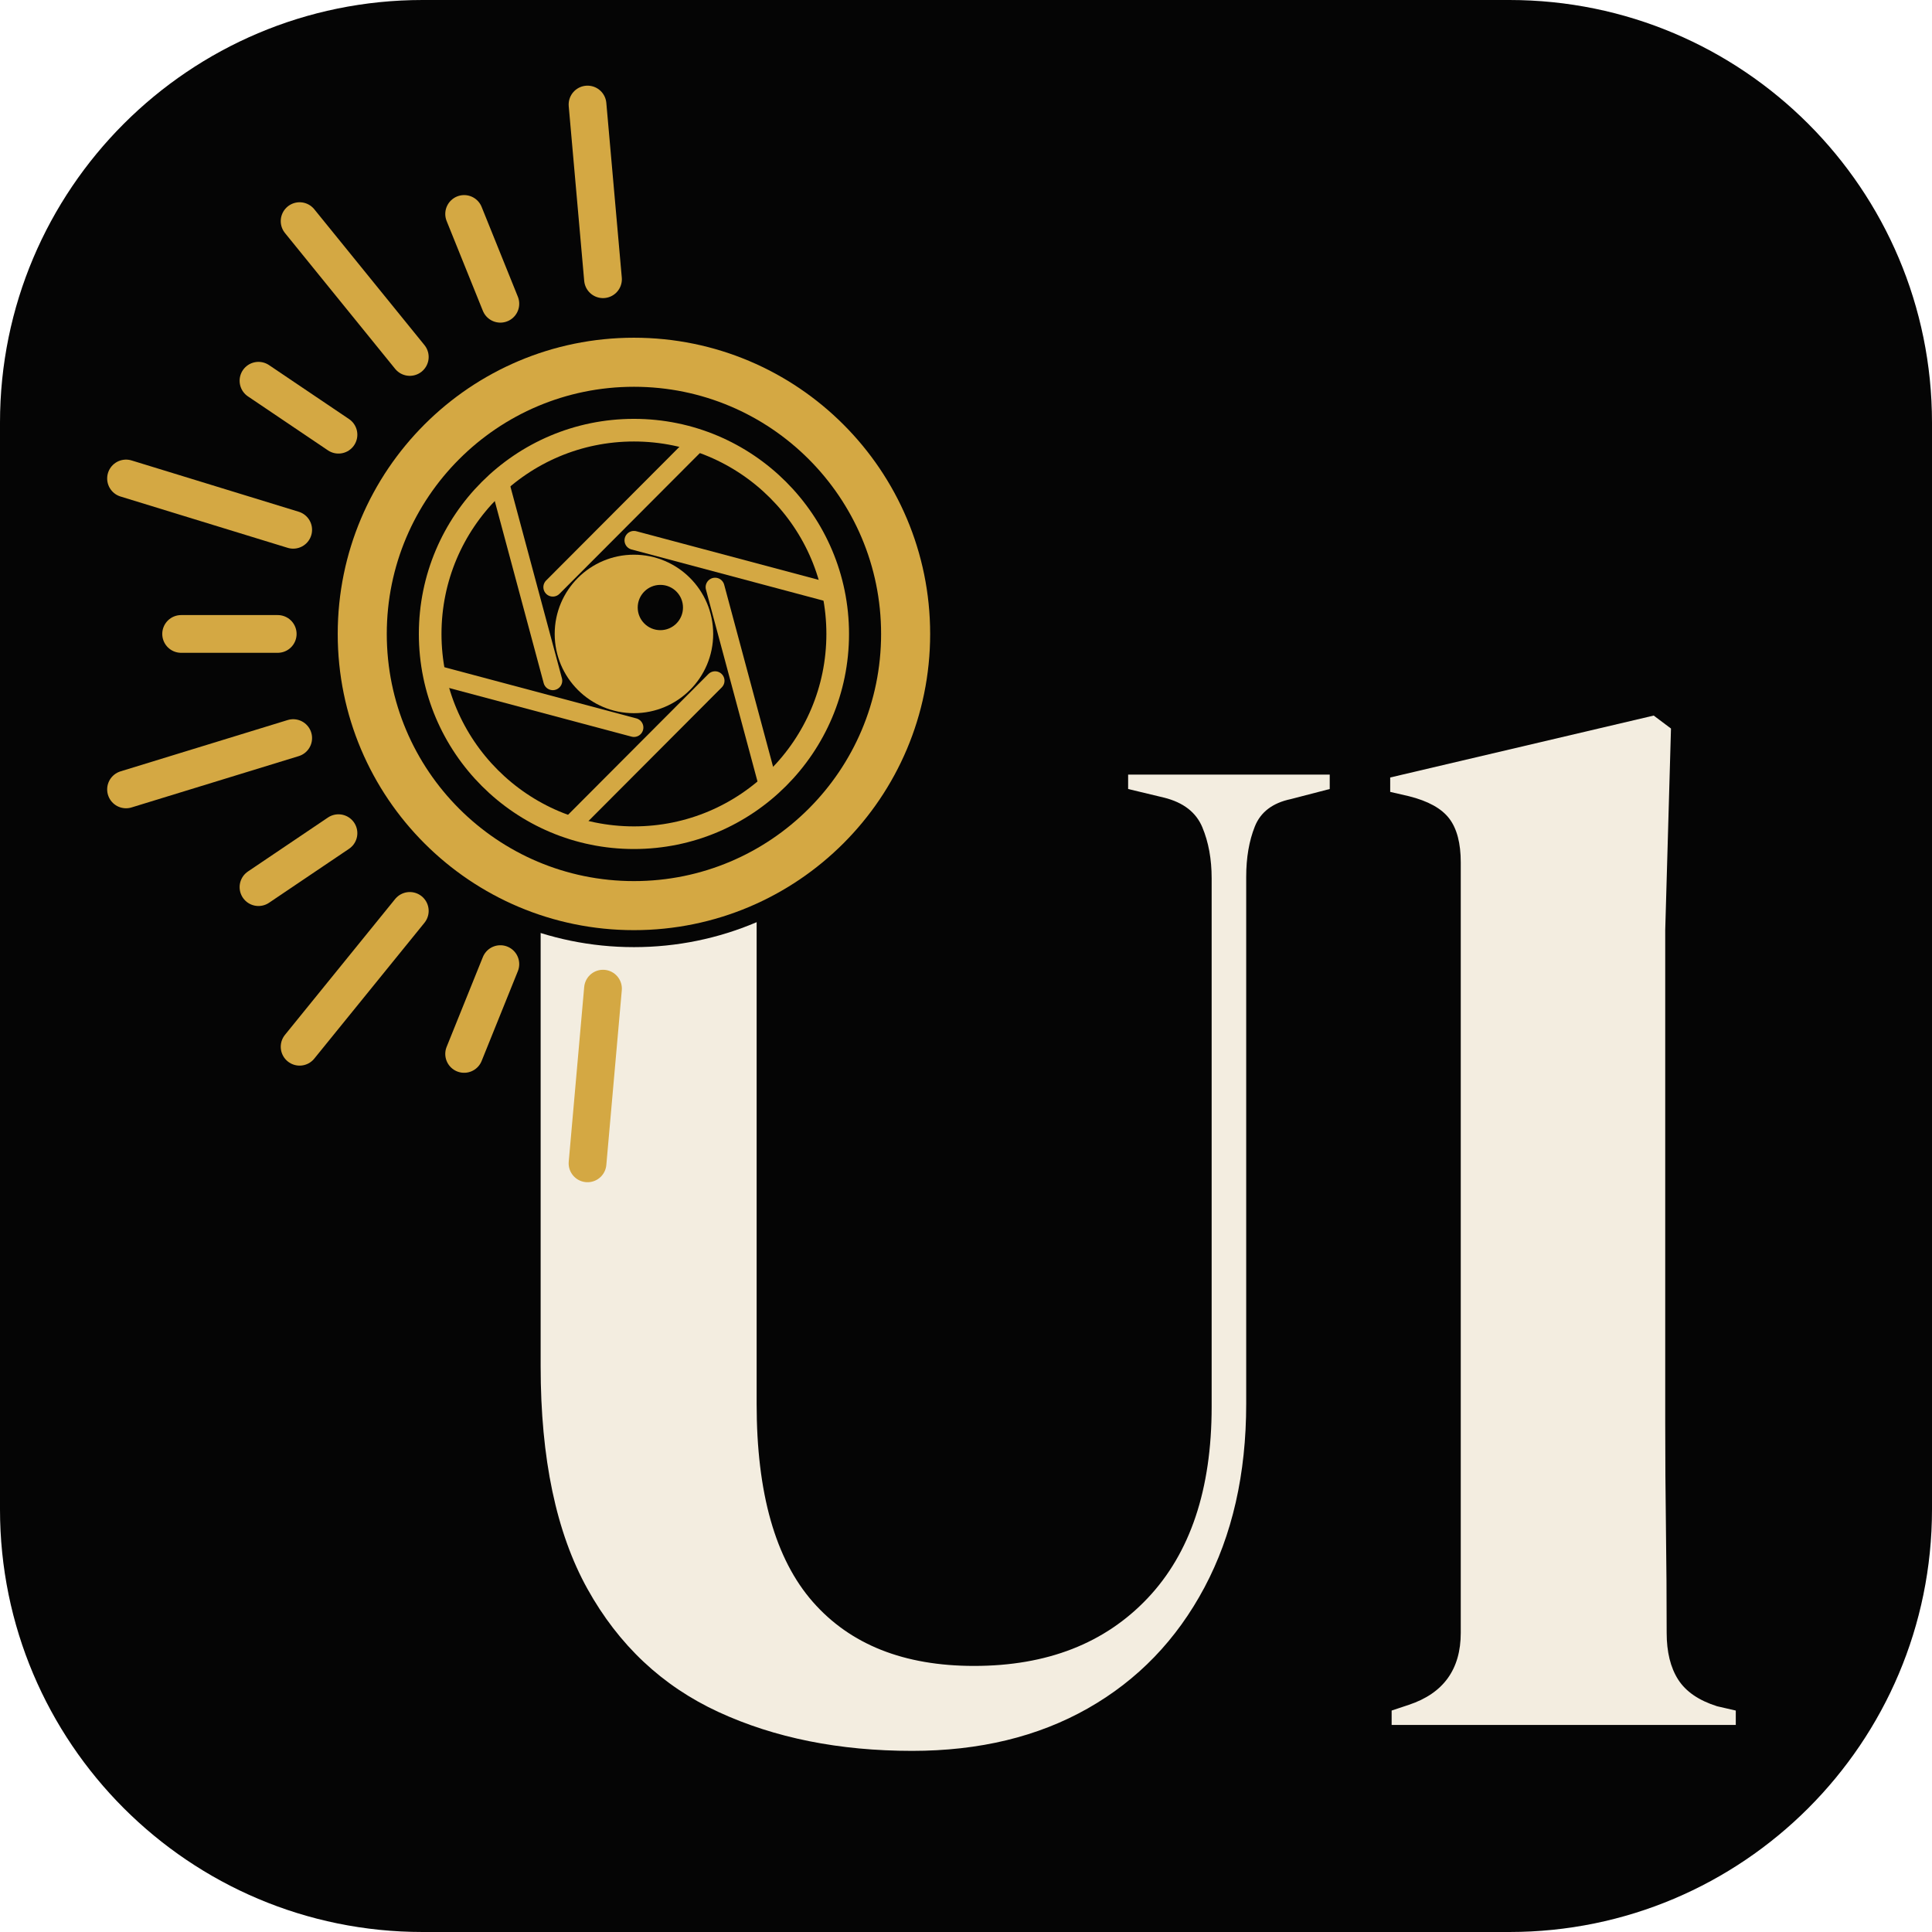
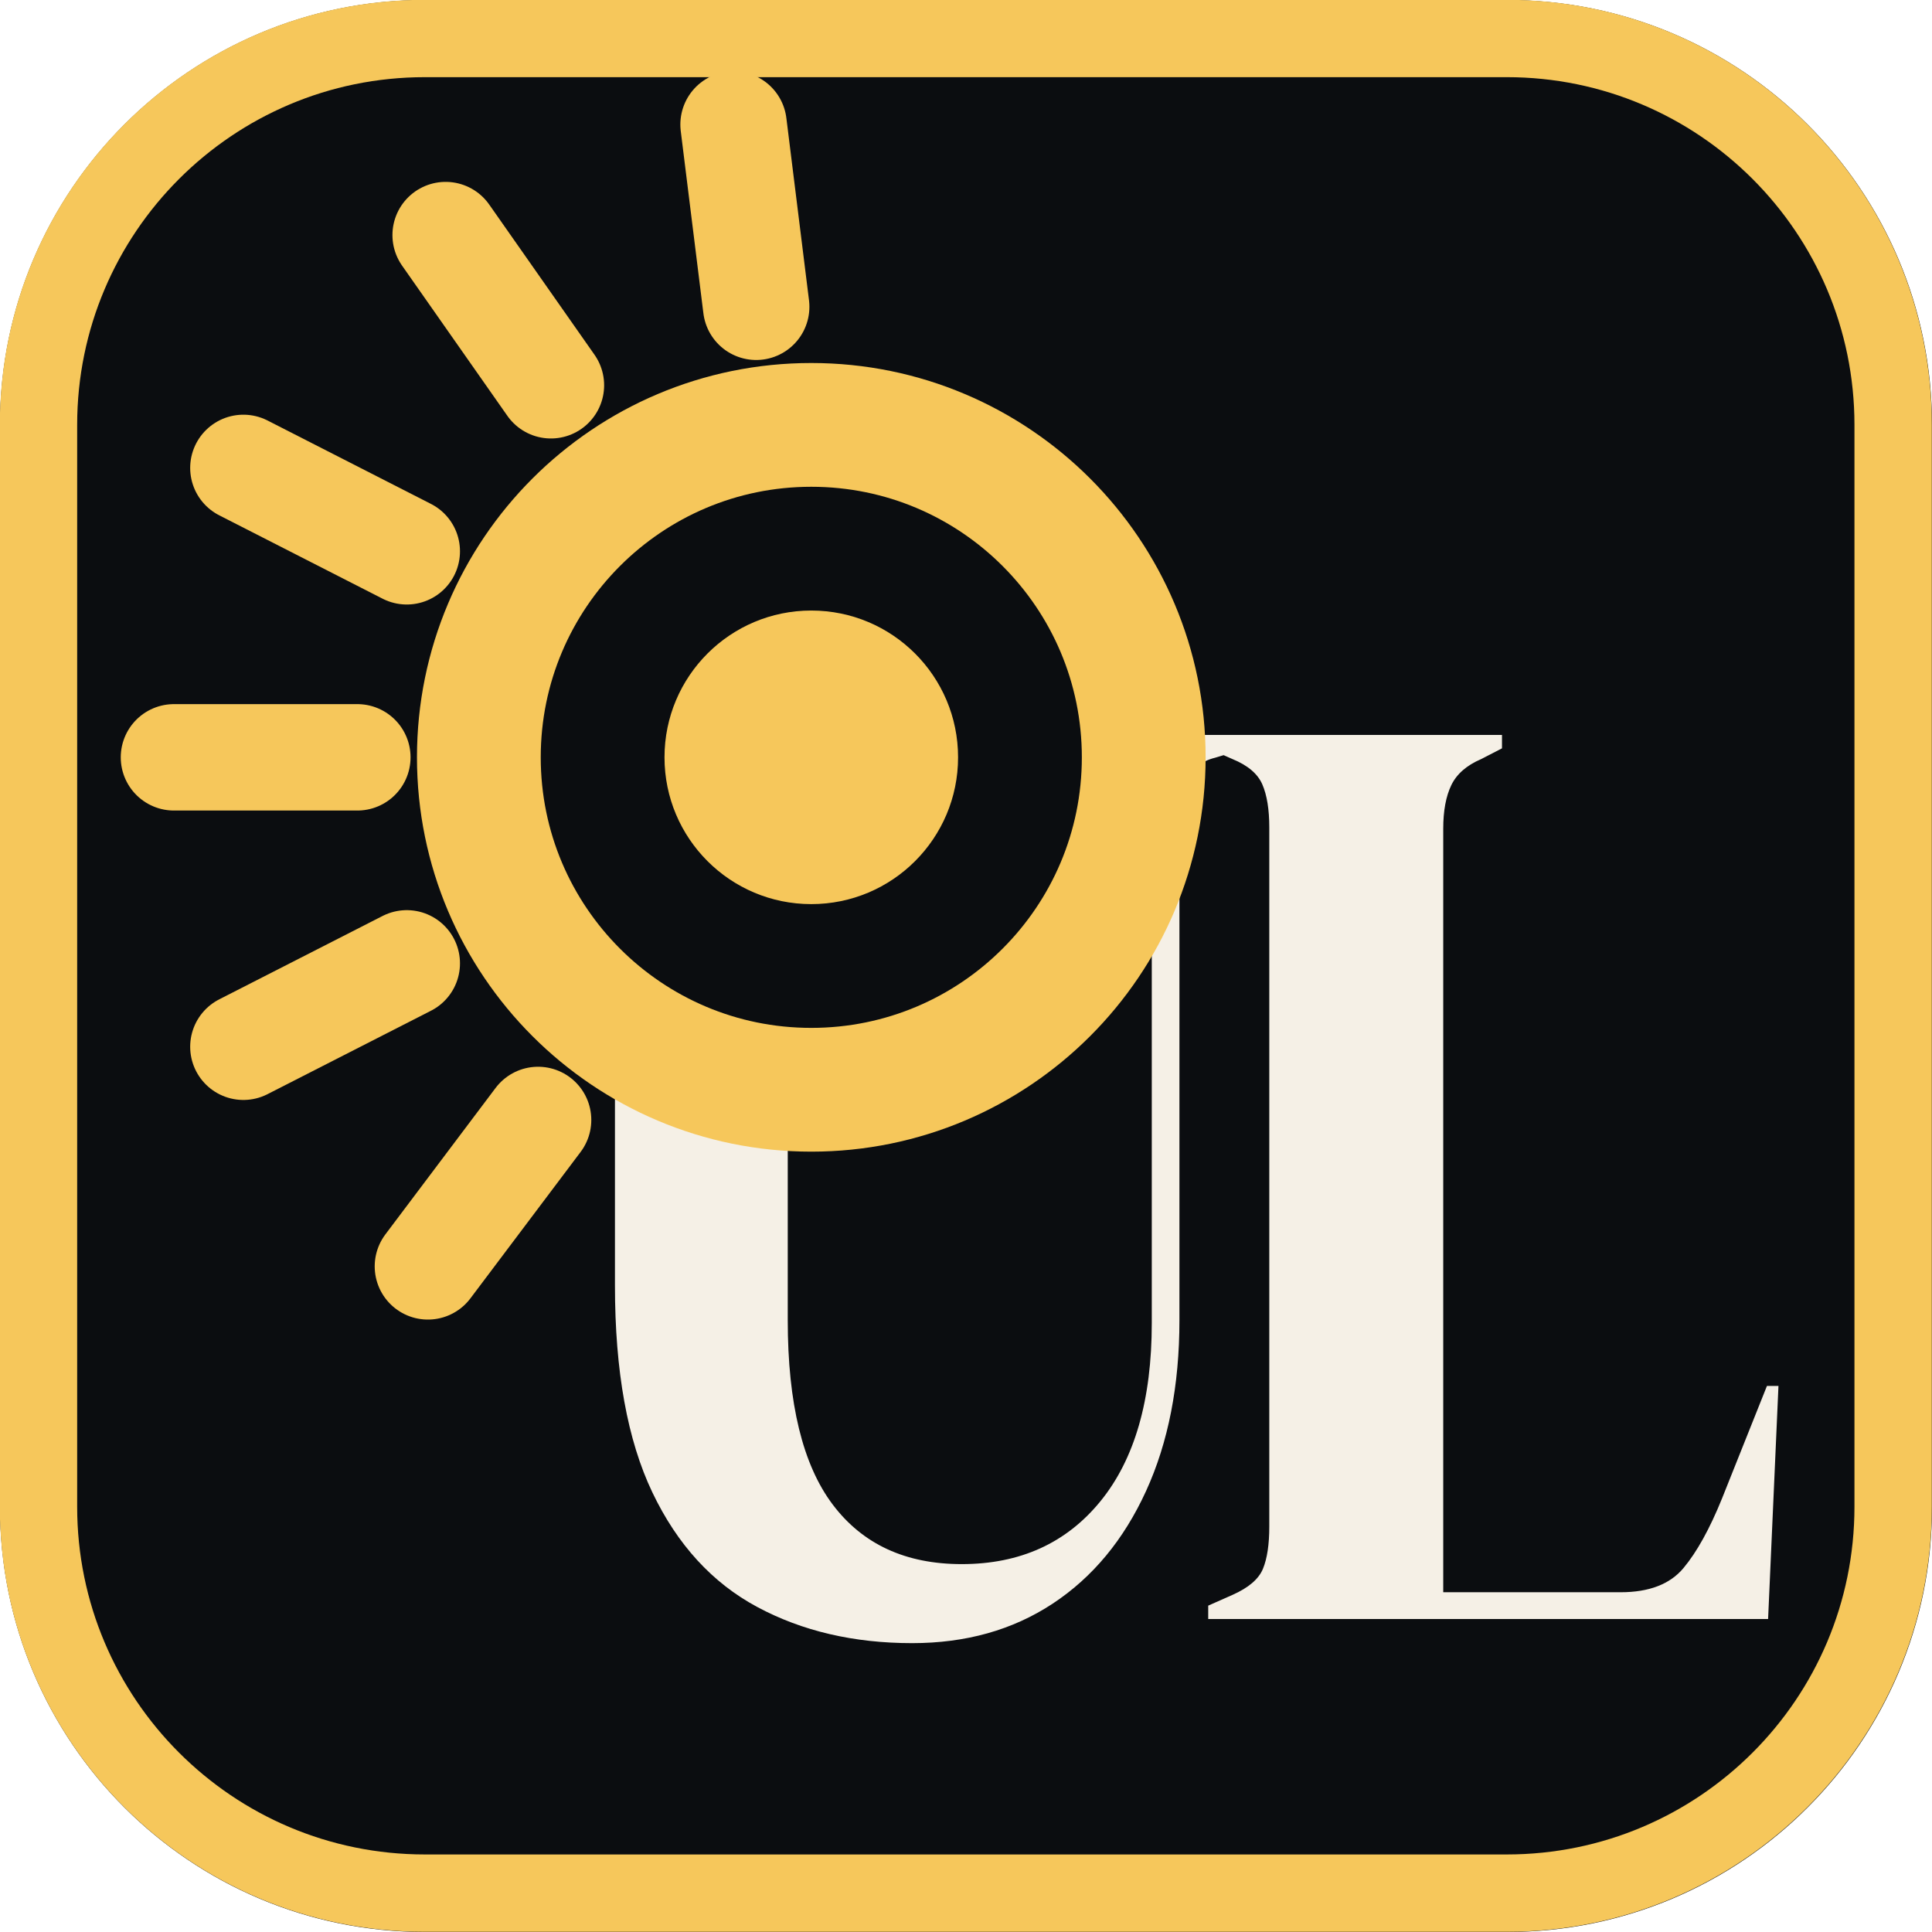
- <svg xmlns="http://www.w3.org/2000/svg" viewBox="0 0 512 512">
-   <rect width="512" height="512" rx="112" fill="#050505" />
-   <path d="M241.728 464.0Q212.727 464.0 190.404 453.697Q168.081 443.394 155.679 421.071Q143.277 398.747 143.277 362.114V230.465Q143.277 215.964 128.395 211.385L120 209.095V205.279H225.701V209.095L214.635 212.148Q200.516 215.582 200.516 231.228V372.036Q200.516 407.524 215.398 424.505Q230.281 441.486 258.137 441.486Q287.138 441.486 304.119 423.551Q321.1 405.616 321.1 372.799V232.754Q321.1 225.122 318.62 219.208Q316.139 213.293 308.507 211.385L298.967 209.095V205.279H352.391V209.095L342.088 211.767Q334.837 213.293 332.548 219.017Q330.258 224.741 330.258 232.373V372.036Q330.258 399.892 319.192 420.689Q308.126 441.486 288.283 452.743Q268.44 464.0 241.728 464.0ZM368.799 457.131V453.315L373.378 451.789Q387.116 447.21 387.116 432.709V228.557Q387.116 220.925 384.063 216.918Q381.01 212.911 373.378 211.003L368.418 209.859V206.043L438.249 189.634L442.828 193.068L441.302 246.492V376.997Q441.302 391.116 441.493 405.044Q441.684 418.972 441.684 432.709Q441.684 440.341 444.736 445.111Q447.789 449.881 455.039 452.171L460.0 453.315V457.131Z" fill="#f3ede0" />
-   <circle cx="168.0" cy="168.0" r="83" fill="#050505" />
-   <line x1="159.8" y1="74.0" x2="155.7" y2="27.7" stroke="#d4a843" stroke-width="10" stroke-linecap="round" />
-   <line x1="132.6" y1="80.5" x2="123.0" y2="56.7" stroke="#d4a843" stroke-width="10" stroke-linecap="round" />
-   <line x1="108.6" y1="94.6" x2="79.4" y2="58.6" stroke="#d4a843" stroke-width="10" stroke-linecap="round" />
-   <line x1="89.7" y1="115.2" x2="68.5" y2="100.9" stroke="#d4a843" stroke-width="10" stroke-linecap="round" />
-   <line x1="77.7" y1="140.4" x2="33.4" y2="126.8" stroke="#d4a843" stroke-width="10" stroke-linecap="round" />
-   <line x1="73.6" y1="168.0" x2="48.0" y2="168.0" stroke="#d4a843" stroke-width="10" stroke-linecap="round" />
-   <line x1="77.7" y1="195.6" x2="33.4" y2="209.2" stroke="#d4a843" stroke-width="10" stroke-linecap="round" />
-   <line x1="89.7" y1="220.8" x2="68.5" y2="235.1" stroke="#d4a843" stroke-width="10" stroke-linecap="round" />
-   <line x1="108.6" y1="241.4" x2="79.4" y2="277.4" stroke="#d4a843" stroke-width="10" stroke-linecap="round" />
-   <line x1="132.6" y1="255.5" x2="123.0" y2="279.3" stroke="#d4a843" stroke-width="10" stroke-linecap="round" />
-   <line x1="159.8" y1="262.0" x2="155.7" y2="308.3" stroke="#d4a843" stroke-width="10" stroke-linecap="round" />
-   <circle cx="168.0" cy="168.0" r="72" fill="none" stroke="#d4a843" stroke-width="13" />
-   <circle cx="168.0" cy="168.0" r="54" fill="none" stroke="#d4a843" stroke-width="6" />
-   <line x1="117.0" y1="179.2" x2="168.0" y2="192.8" stroke="#d4a843" stroke-width="5" stroke-linecap="round" />
-   <line x1="132.8" y1="129.4" x2="146.5" y2="180.4" stroke="#d4a843" stroke-width="5" stroke-linecap="round" />
-   <line x1="183.8" y1="118.2" x2="146.5" y2="155.6" stroke="#d4a843" stroke-width="5" stroke-linecap="round" />
-   <line x1="219.0" y1="156.8" x2="168.0" y2="143.2" stroke="#d4a843" stroke-width="5" stroke-linecap="round" />
-   <line x1="203.2" y1="206.6" x2="189.5" y2="155.6" stroke="#d4a843" stroke-width="5" stroke-linecap="round" />
-   <line x1="152.2" y1="217.8" x2="189.5" y2="180.4" stroke="#d4a843" stroke-width="5" stroke-linecap="round" />
-   <circle cx="168.0" cy="168.0" r="21" fill="#d4a843" />
-   <circle cx="175" cy="161" r="6" fill="#050505" />
+ <svg xmlns="http://www.w3.org/2000/svg" viewBox="0 0 512 512" width="512" height="512">
+   <rect x="0.0" y="0.0" width="512.0" height="512.0" rx="112.6" fill="#0B0D10" />
+   <path transform="translate(138.24 429.06) scale(0.30529 0.35499)" d="M339.0 18Q263.0 18 204.5 -9.0Q146.0 -36 113.5 -94.5Q81.0 -153 81.0 -249V-594Q81.0 -632 42.0 -644L20.0 -650V-660H297.0V-650L268.0 -642Q231.0 -633 231.0 -592V-223Q231.0 -130 270.0 -85.5Q309.0 -41 382.0 -41Q458.0 -41 502.5 -88.0Q547.0 -135 547.0 -221V-588Q547.0 -608 540.5 -623.5Q534.0 -639 514.0 -644L489.0 -650V-660H629.0V-650L602.0 -643Q583.0 -639 577.0 -624.0Q571.0 -609 571.0 -589V-223Q571.0 -150 542.0 -95.5Q513.0 -41 461.0 -11.5Q409.0 18 339.0 18ZM596.0 0V-10L617.0 -18Q638.0 -26 643.5 -37.5Q649.0 -49 649.0 -69V-591Q649.0 -611 643.0 -623.0Q637.0 -635 617.0 -642L596.0 -650V-660H851.0V-650L833.0 -642Q814.0 -635 807.0 -622.5Q800.0 -610 800.0 -590V-20H954.0Q991.0 -20 1008.5 -38.0Q1026.0 -56 1042.0 -90L1081.0 -174H1091.0L1082.0 0Z" fill="#F5F0E6" />
+   <g>
+     <circle cx="215.0" cy="200.7" r="102.4" fill="#0B0D10" />
+     <line x1="200.4" y1="81.3" x2="194.4" y2="33.0" stroke="#F6C75B" stroke-width="28.2" stroke-linecap="round" />
+     <line x1="146.0" y1="102.1" x2="118.1" y2="62.3" stroke="#F6C75B" stroke-width="28.2" stroke-linecap="round" />
+     <line x1="107.8" y1="146.1" x2="64.5" y2="124.0" stroke="#F6C75B" stroke-width="28.2" stroke-linecap="round" />
+     <line x1="94.7" y1="200.7" x2="46.1" y2="200.7" stroke="#F6C75B" stroke-width="28.2" stroke-linecap="round" />
+     <line x1="107.8" y1="255.3" x2="64.5" y2="277.4" stroke="#F6C75B" stroke-width="28.2" stroke-linecap="round" />
+     <line x1="142.6" y1="296.8" x2="113.4" y2="335.6" stroke="#F6C75B" stroke-width="28.2" stroke-linecap="round" />
+     <circle cx="215.0" cy="200.7" r="88.1" fill="none" stroke="#F6C75B" stroke-width="32.8" />
+     <circle cx="215.0" cy="200.7" r="38.9" fill="#F6C75B" />
+   </g>
+   <rect x="10.2" y="10.2" width="491.5" height="491.5" rx="102.4" fill="none" stroke="#F6C75B" stroke-width="20.5" />
</svg>
